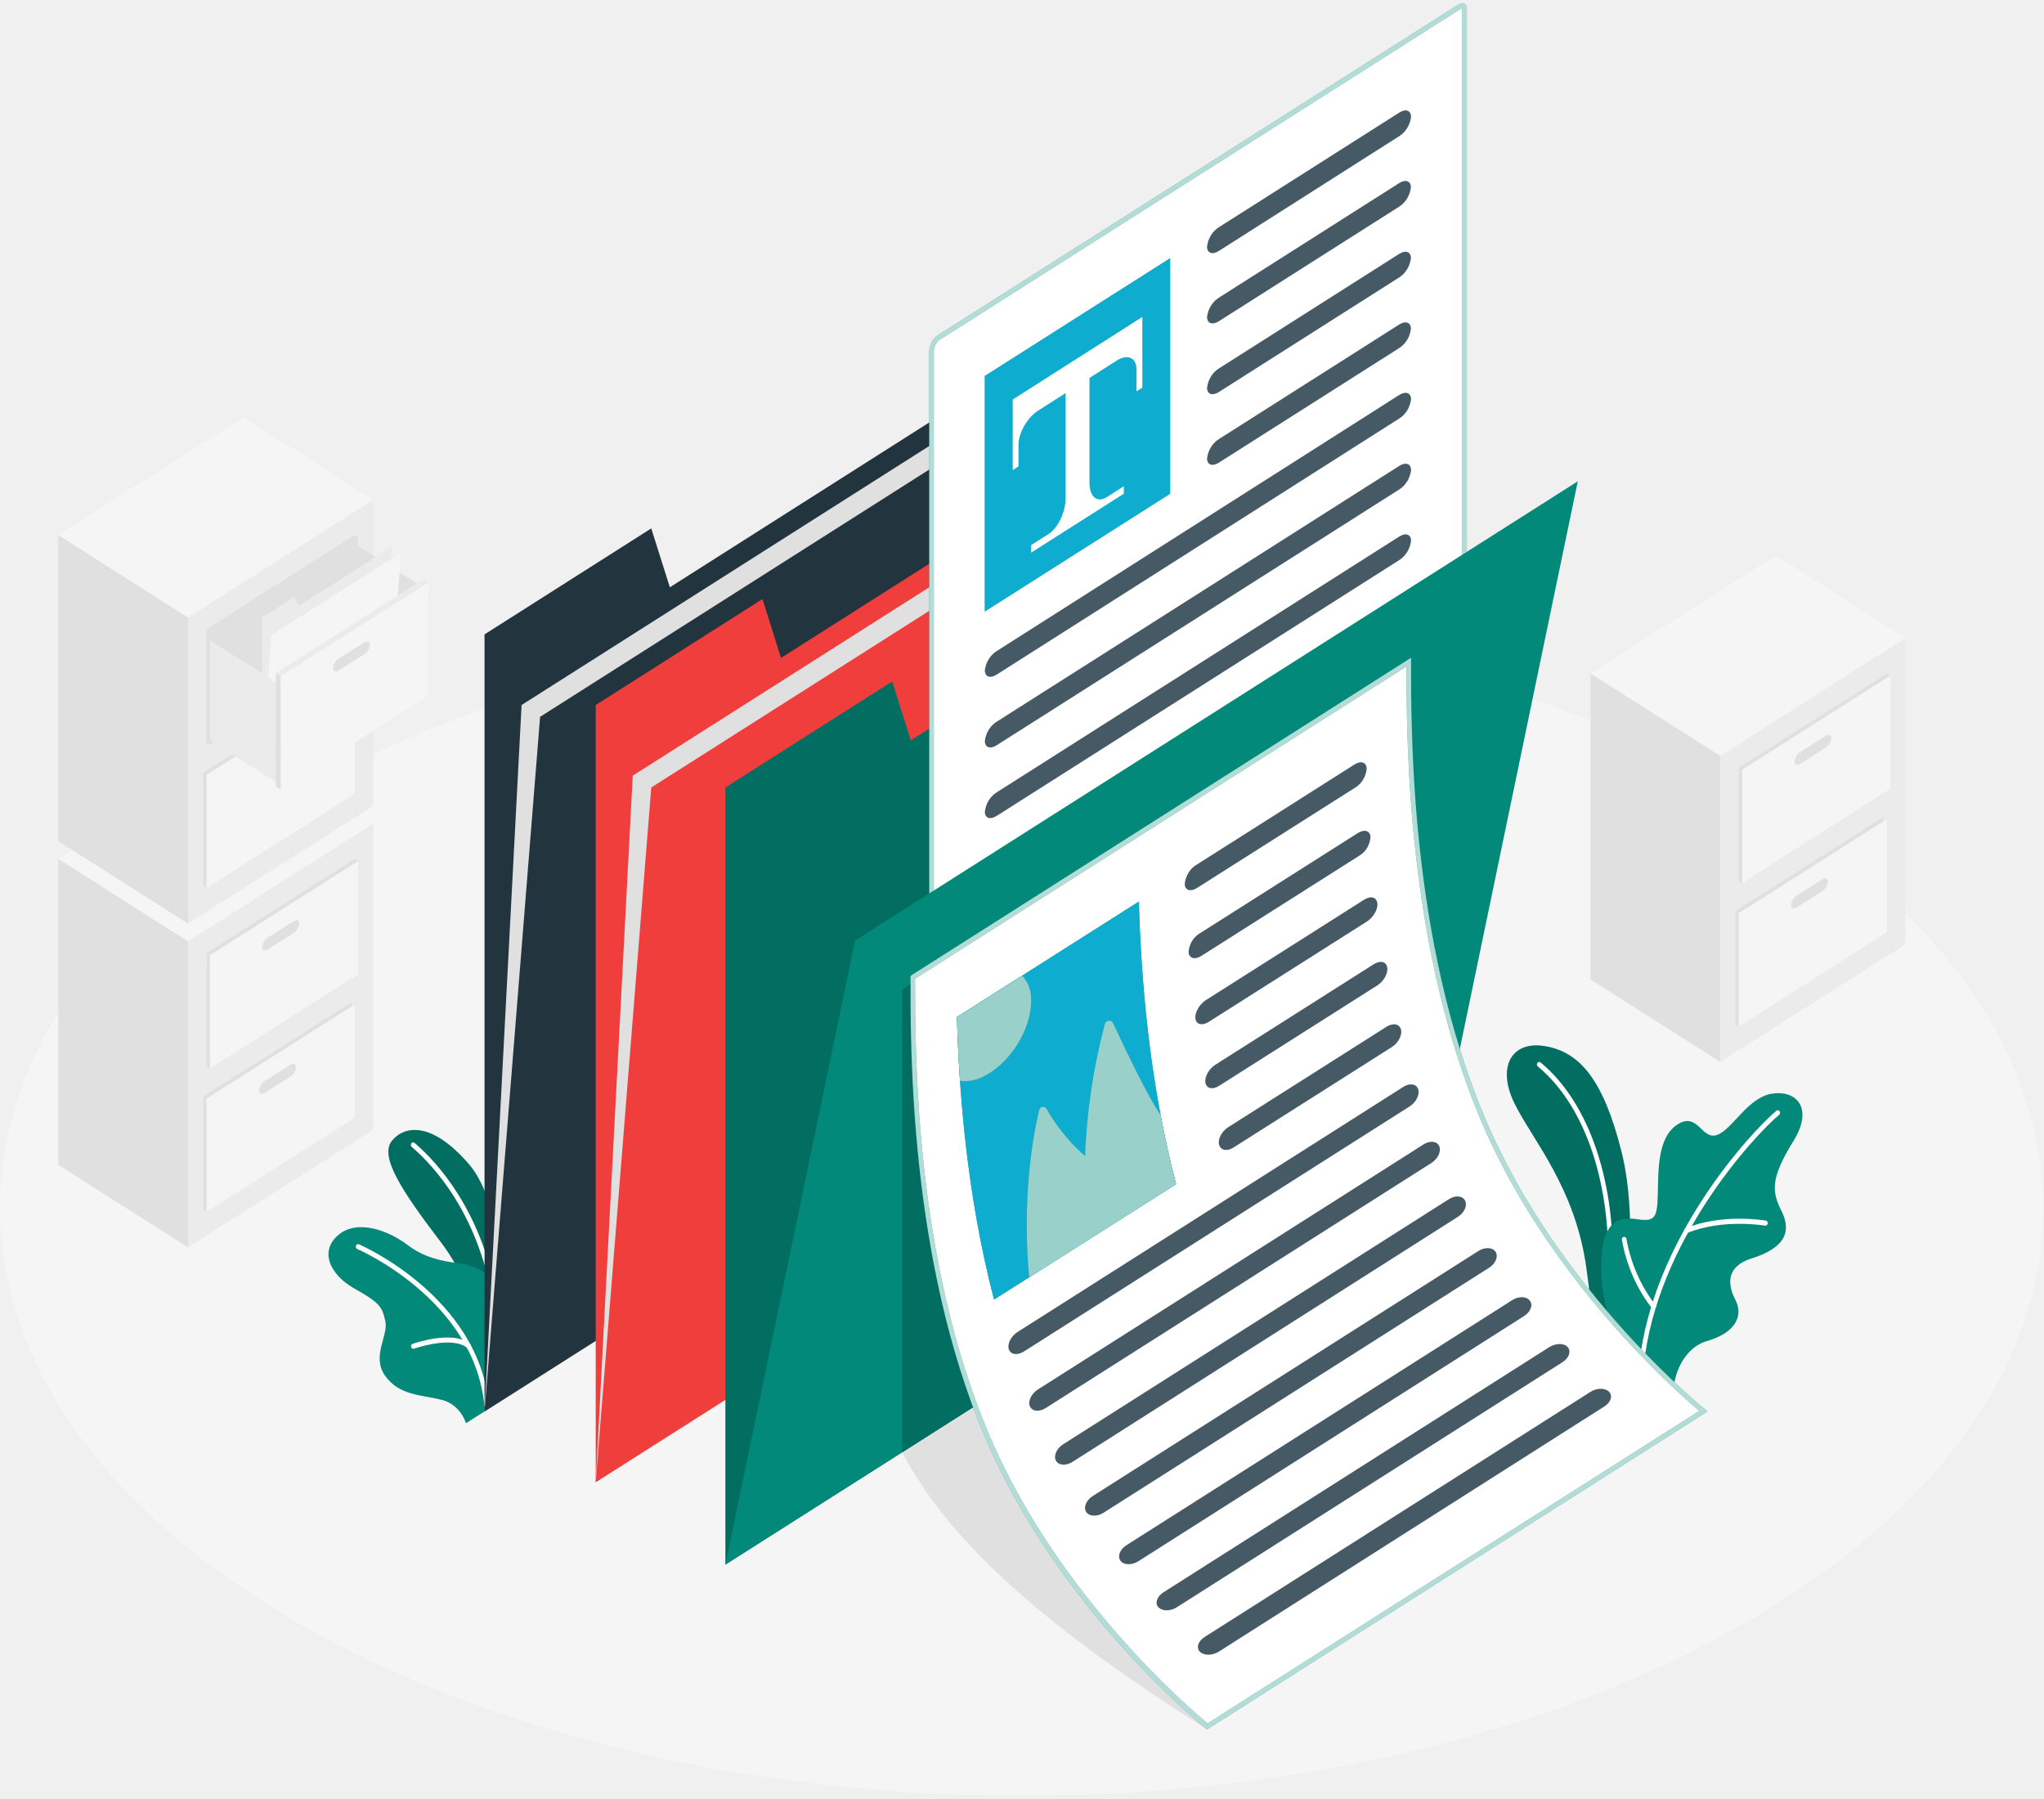
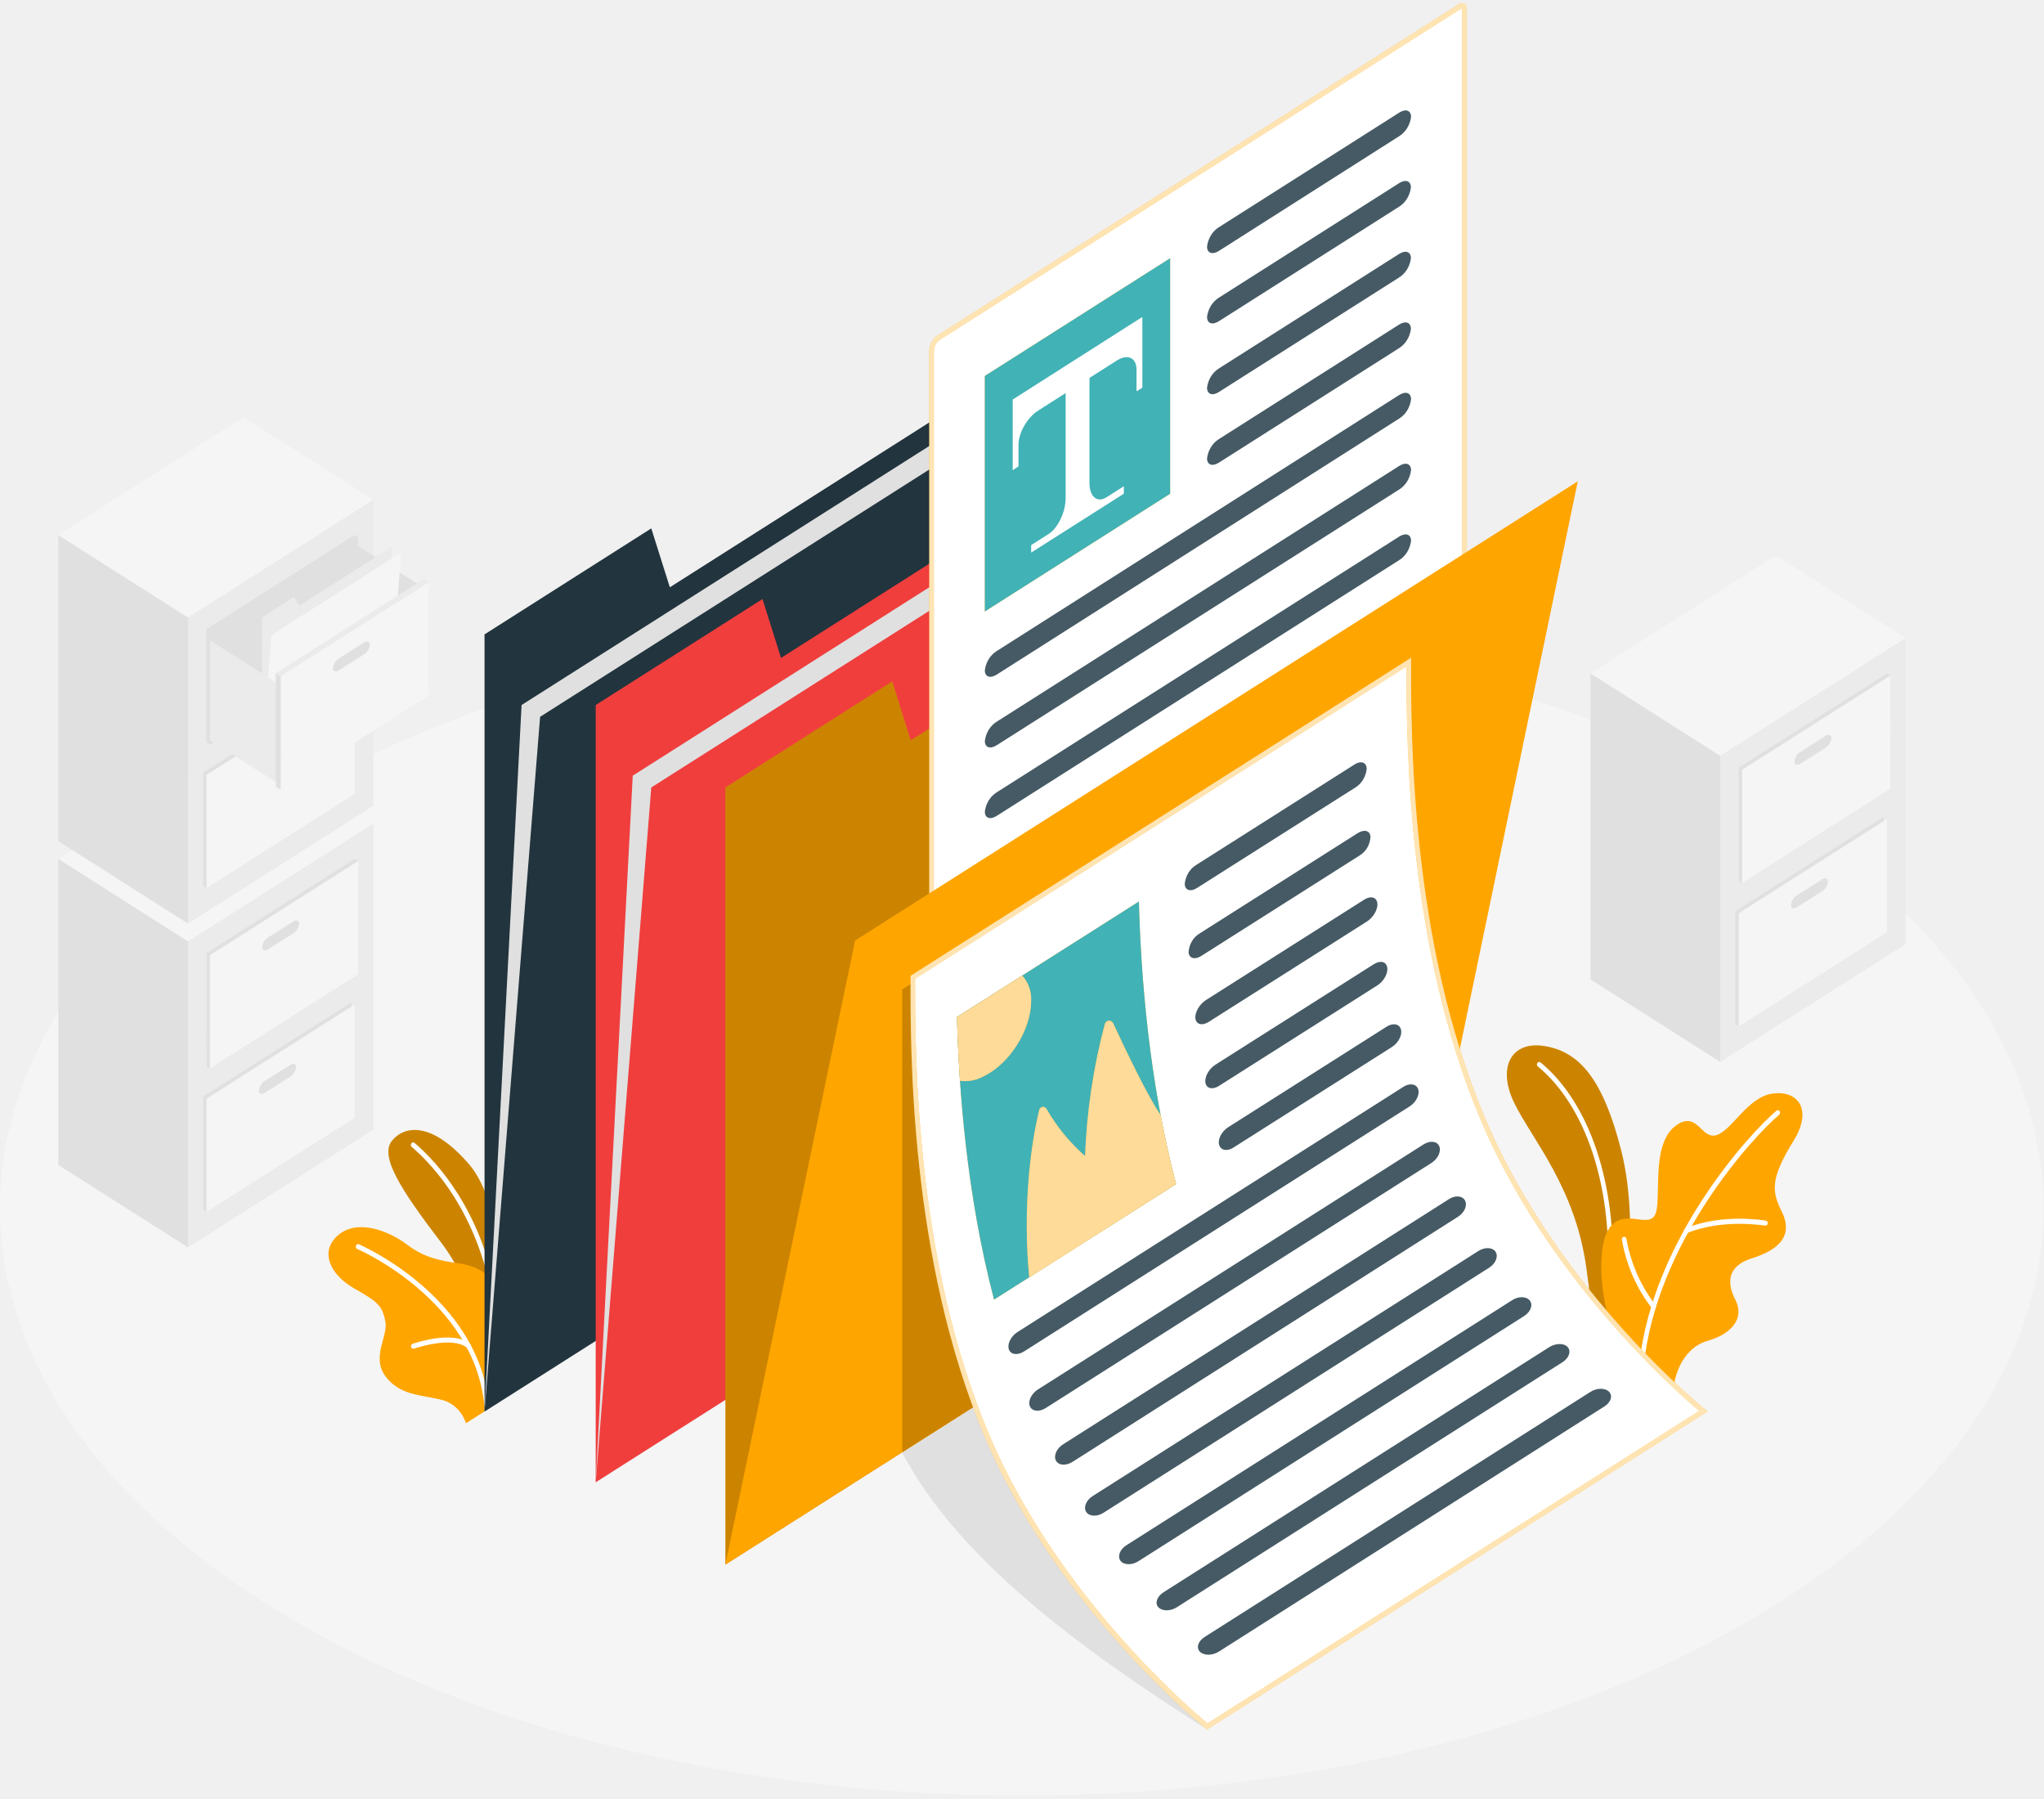
<svg xmlns="http://www.w3.org/2000/svg" width="540" height="475" viewBox="0 0 540 475" fill="none">
  <path d="M79.054 428.856C184.46 489.45 355.368 489.45 460.774 428.856C566.18 368.263 566.18 270.019 460.774 209.413C355.368 148.806 184.508 148.819 79.054 209.413C-26.4 270.006 -26.303 368.263 79.054 428.856Z" fill="#F5F5F5" />
  <path d="M49.672 329.485L15.408 307.723V226.852L49.672 248.628V329.485Z" fill="#E0E0E0" />
  <path d="M49.672 248.628L98.627 217.529V298.386L49.672 329.485V248.628Z" fill="#EBEBEB" />
  <path d="M98.627 217.529L49.672 248.628L15.408 226.852L64.363 195.753L98.627 217.529Z" fill="#F5F5F5" />
  <path d="M54.577 251.732L93.734 226.852L94.638 227.423V257.381L55.469 282.26L54.565 281.69L54.577 251.732Z" fill="#E0E0E0" />
  <path d="M55.469 252.315L94.637 227.422V257.381L55.469 282.26V252.315Z" fill="#F5F5F5" />
  <path d="M70.823 247.633L77.487 243.403C78.343 242.846 79.042 243.098 79.042 243.96C78.98 244.488 78.807 244.993 78.538 245.434C78.268 245.876 77.908 246.243 77.487 246.506L70.823 250.737C69.955 251.294 69.256 251.042 69.256 250.18C69.319 249.65 69.493 249.144 69.765 248.702C70.037 248.26 70.399 247.894 70.823 247.633V247.633Z" fill="#E0E0E0" />
  <path d="M53.673 289.633L92.83 264.754V294.713L93.734 295.283L54.565 320.162L53.673 319.592V289.633Z" fill="#E0E0E0" />
  <path d="M54.565 290.204L93.734 265.325V295.283L54.565 320.163V290.204Z" fill="#F5F5F5" />
  <path d="M69.919 285.536L76.644 281.319C77.512 280.762 78.211 281.014 78.211 281.876C78.148 282.405 77.974 282.911 77.702 283.353C77.43 283.796 77.068 284.162 76.644 284.422L69.979 288.653C69.112 289.21 68.413 288.958 68.413 288.096C68.467 287.57 68.631 287.065 68.892 286.621C69.154 286.177 69.505 285.805 69.919 285.536Z" fill="#E0E0E0" />
  <path d="M49.672 243.96L15.408 222.184V141.326L49.672 163.089V243.96Z" fill="#E0E0E0" />
  <path d="M49.672 163.089L98.627 131.99V212.861L49.672 243.96V163.089Z" fill="#EBEBEB" />
  <path d="M98.627 131.99L49.672 163.089L15.408 141.326L64.363 110.227L98.627 131.99Z" fill="#F5F5F5" />
  <path d="M54.565 166.205L93.734 141.326L94.638 141.896V171.855L55.469 196.734L54.565 196.151V166.205Z" fill="#E0E0E0" />
  <path d="M70.823 162.094L77.475 157.864C78.343 157.32 79.042 157.572 79.042 158.434C78.978 158.963 78.803 159.468 78.531 159.91C78.259 160.352 77.898 160.718 77.475 160.98L70.823 165.211C69.955 165.754 69.256 165.516 69.256 164.654C69.32 164.123 69.494 163.615 69.766 163.171C70.038 162.727 70.4 162.358 70.823 162.094V162.094Z" fill="#E0E0E0" />
  <path d="M53.673 204.108L92.83 179.229V209.174L93.734 209.744L54.565 234.623L53.673 234.053V204.108Z" fill="#E0E0E0" />
  <path d="M54.565 204.678L93.734 179.799V209.744L54.565 234.623V204.678Z" fill="#F5F5F5" />
  <path d="M69.919 199.997L76.644 195.766C77.5 195.223 78.211 195.475 78.211 196.337C78.143 196.864 77.966 197.368 77.695 197.809C77.424 198.25 77.064 198.618 76.644 198.883L69.919 203.074C69.051 203.617 68.352 203.365 68.352 202.517C68.421 201.993 68.598 201.493 68.87 201.056C69.141 200.62 69.5 200.257 69.919 199.997V199.997Z" fill="#E0E0E0" />
  <path d="M54.565 166.205L93.734 141.326V171.271L54.565 196.151V166.205Z" fill="#E0E0E0" />
  <path d="M113.318 156.127L91.878 142.507V168.898L113.318 182.504V156.127Z" fill="#E0E0E0" />
  <path d="M69.256 200.421V163.089L77.656 157.731L79.042 159.986L103.52 144.43V178.645L69.256 200.421Z" fill="#EBEBEB" />
  <path d="M69.256 200.421L71.703 167.757L105.966 145.994L103.52 178.645L69.256 200.421Z" fill="#F5F5F5" />
  <path d="M74.149 181.006L55.469 169.136V195.527L74.149 207.383V181.006Z" fill="#EBEBEB" />
  <path d="M74.149 178.645L113.318 153.766V183.711L74.149 208.59V178.645Z" fill="#F5F5F5" />
  <path d="M89.503 173.964L96.156 169.733C97.024 169.189 97.723 169.441 97.723 170.303C97.658 170.832 97.482 171.337 97.21 171.779C96.939 172.22 96.578 172.587 96.156 172.85L89.503 177.08C88.636 177.624 87.937 177.372 87.937 176.523C88 175.992 88.175 175.485 88.446 175.041C88.718 174.597 89.08 174.228 89.503 173.964Z" fill="#E0E0E0" />
  <path d="M74.149 178.645L72.848 177.822V207.768L74.149 208.59V178.645Z" fill="#E0E0E0" />
  <path d="M72.848 177.823L112.004 152.93L113.318 153.766L74.149 178.645L72.848 177.823Z" fill="#EBEBEB" />
  <path d="M454.471 280.496L420.195 258.72V177.862L454.471 199.625V280.496Z" fill="#E0E0E0" />
  <path d="M454.471 199.626L503.425 168.526V249.397L454.471 280.496V199.626Z" fill="#EBEBEB" />
  <path d="M503.426 168.526L454.471 199.625L420.195 177.863L469.162 146.75L503.426 168.526Z" fill="#F5F5F5" />
  <path d="M459.364 202.742L498.532 177.862L499.436 178.433L499.424 208.378L460.268 233.257L459.364 232.687V202.742Z" fill="#E0E0E0" />
  <path d="M460.268 203.312L499.436 178.433L499.424 208.378L460.268 233.258V203.312Z" fill="#F5F5F5" />
  <path d="M475.622 198.631L482.275 194.4C483.142 193.857 483.841 194.109 483.841 194.957C483.778 195.488 483.603 195.996 483.332 196.44C483.06 196.884 482.698 197.253 482.275 197.517L475.622 201.747C474.754 202.291 474.055 202.039 474.055 201.19C474.119 200.66 474.293 200.152 474.565 199.708C474.837 199.264 475.199 198.895 475.622 198.631V198.631Z" fill="#E0E0E0" />
  <path d="M458.46 240.644L497.629 215.752V245.71L498.533 246.28L459.364 271.16L458.46 270.589V240.644Z" fill="#E0E0E0" />
  <path d="M459.364 241.214L498.532 216.335V246.28L459.364 271.159V241.214Z" fill="#F5F5F5" />
  <path d="M474.718 236.533L481.383 232.302C482.238 231.758 482.937 232.01 482.937 232.859C482.874 233.388 482.7 233.894 482.431 234.338C482.161 234.782 481.803 235.151 481.383 235.419L474.718 239.649C473.85 240.193 473.151 239.941 473.151 239.079C473.217 238.55 473.392 238.046 473.664 237.604C473.935 237.162 474.296 236.796 474.718 236.533Z" fill="#E0E0E0" />
-   <path d="M128.467 365.014C128.467 365.014 128.6 343.981 116.548 328.213C105.882 314.248 100.206 305.389 103.568 301.304C106.93 297.22 114.162 296.238 123.912 307.537C133.662 318.837 134.421 350.135 133.071 357.216L128.467 365.014Z" fill="#02897A" />
+   <path d="M128.467 365.014C128.467 365.014 128.6 343.981 116.548 328.213C105.882 314.248 100.206 305.389 103.568 301.304C106.93 297.22 114.162 296.238 123.912 307.537C133.662 318.837 134.421 350.135 133.071 357.216L128.467 365.014Z" fill="#FFA500" />
  <path opacity="0.2" d="M128.467 365.014C128.467 365.014 128.6 343.981 116.548 328.213C105.882 314.248 100.206 305.389 103.568 301.304C106.93 297.22 114.162 296.238 123.912 307.537C133.662 318.837 134.421 350.135 133.071 357.216L128.467 365.014Z" fill="black" />
  <path d="M130.492 342.402C130.355 342.403 130.221 342.352 130.114 342.258C130.007 342.164 129.932 342.033 129.901 341.885C125.683 320.176 114.861 308.174 108.774 302.948C108.648 302.841 108.566 302.683 108.546 302.509C108.526 302.335 108.569 302.159 108.666 302.02C108.766 301.881 108.911 301.79 109.072 301.768C109.232 301.745 109.393 301.793 109.522 301.901C115.728 307.206 126.78 319.486 131.082 341.607C131.1 341.691 131.102 341.779 131.089 341.864C131.075 341.95 131.046 342.031 131.003 342.104C130.961 342.177 130.905 342.24 130.84 342.289C130.775 342.338 130.702 342.372 130.624 342.389L130.492 342.402Z" fill="white" />
-   <path d="M128.009 372.826L123.104 375.942C122.581 374.369 121.698 372.97 120.542 371.881C119.385 370.792 117.993 370.048 116.5 369.722C111.137 368.396 105.569 368.622 101.808 363.503C98.048 358.384 102.628 352.814 101.808 349.047C100.989 345.281 100.459 344.193 93.734 340.427C87.009 336.661 84.357 330.414 89.419 326.184C94.481 321.953 102.676 325.056 107.642 328.836C112.053 332.152 116.247 333.027 121.176 333.703C126.105 334.38 134.132 337.39 132.902 349.989C132.097 357.787 130.455 365.453 128.009 372.826V372.826Z" fill="#02897A" />
+   <path d="M128.009 372.826L123.104 375.942C122.581 374.369 121.698 372.97 120.542 371.881C119.385 370.792 117.993 370.048 116.5 369.722C111.137 368.396 105.569 368.622 101.808 363.503C98.048 358.384 102.628 352.814 101.808 349.047C100.989 345.281 100.459 344.193 93.734 340.427C87.009 336.661 84.357 330.414 89.419 326.184C94.481 321.953 102.676 325.056 107.642 328.836C112.053 332.152 116.247 333.027 121.176 333.703C126.105 334.38 134.132 337.39 132.902 349.989C132.097 357.787 130.455 365.453 128.009 372.826V372.826Z" fill="#FFA500" />
  <path d="M109.184 356.275C109.056 356.274 108.931 356.228 108.827 356.145C108.723 356.062 108.646 355.945 108.606 355.811C108.56 355.642 108.576 355.46 108.65 355.304C108.725 355.148 108.851 355.03 109.003 354.975C109.437 354.829 119.85 351.196 124.273 355.095C124.383 355.209 124.45 355.364 124.461 355.53C124.471 355.695 124.425 355.859 124.331 355.989C124.237 356.12 124.102 356.206 123.953 356.232C123.804 356.258 123.652 356.221 123.526 356.129C119.621 352.681 109.473 356.209 109.365 356.248L109.184 356.275Z" fill="white" />
  <path d="M128.551 371.817C128.405 371.818 128.263 371.759 128.154 371.651C128.045 371.543 127.976 371.394 127.961 371.234C125.273 343.304 94.698 330.056 94.396 329.923C94.322 329.892 94.253 329.845 94.195 329.785C94.137 329.725 94.09 329.653 94.058 329.572C94.025 329.492 94.008 329.406 94.006 329.318C94.004 329.23 94.018 329.143 94.047 329.061C94.106 328.9 94.219 328.771 94.363 328.699C94.506 328.628 94.669 328.619 94.818 328.676C95.144 328.822 126.394 342.349 129.154 371.114C129.171 371.288 129.125 371.463 129.025 371.599C128.926 371.736 128.782 371.824 128.624 371.844L128.551 371.817Z" fill="white" />
-   <path d="M428.318 354.485C428.451 354.02 433.621 324.738 428.318 303.97C423.498 284.926 417.207 277.897 408.24 276.346C399.273 274.794 395.381 281.902 400.141 291.531C404.902 301.159 416.363 313.93 419.171 335.441C420.376 344.299 421.292 351.991 421.292 351.991L428.318 354.485Z" fill="#02897A" />
+   <path d="M428.318 354.485C428.451 354.02 433.621 324.738 428.318 303.97C423.498 284.926 417.207 277.897 408.24 276.346C399.273 274.794 395.381 281.902 400.141 291.531C404.902 301.159 416.363 313.93 419.171 335.441C420.376 344.299 421.292 351.991 421.292 351.991L428.318 354.485Z" fill="#FFA500" />
  <path opacity="0.2" d="M428.318 354.485C428.451 354.02 433.621 324.738 428.318 303.97C423.498 284.926 417.207 277.897 408.24 276.346C399.273 274.794 395.381 281.902 400.141 291.531C404.902 301.159 416.363 313.93 419.171 335.441C420.376 344.299 421.292 351.991 421.292 351.991L428.318 354.485Z" fill="black" />
  <path d="M425.293 337.668C425.214 337.663 425.137 337.641 425.065 337.603C424.994 337.565 424.93 337.512 424.877 337.446C424.825 337.381 424.784 337.305 424.759 337.223C424.733 337.14 424.722 337.053 424.727 336.966C425.932 313.253 418.894 292.088 406.275 281.703C406.148 281.598 406.063 281.441 406.04 281.267C406.018 281.093 406.059 280.916 406.155 280.775C406.253 280.637 406.395 280.547 406.552 280.522C406.71 280.497 406.87 280.54 406.999 280.643C419.93 291.252 427.185 312.895 425.92 337.045C425.911 337.219 425.84 337.381 425.723 337.498C425.605 337.614 425.451 337.676 425.293 337.668Z" fill="white" />
-   <path d="M442.19 369.736C441.503 364.285 444.347 356.116 451.108 354.18C457.869 352.243 460.882 347.973 458.448 343.305C456.013 338.637 456.58 334.353 462.714 332.417C468.849 330.481 474.224 327.112 470.693 319.977C468.126 314.818 467.559 311.476 473.85 301.318C479.069 292.883 474.802 287.937 468.27 288.865C461.738 289.793 457.701 298.36 453.615 299.793C449.529 301.225 448.589 293.586 443.202 297.008C437.815 300.429 438.14 309.195 437.972 315.309C437.803 321.423 437.441 322.802 432.572 322.059C427.703 321.317 422.931 322.192 423.039 335.149C423.124 346.262 428.511 360.028 428.511 360.028L442.19 369.736Z" fill="#02897A" />
+   <path d="M442.19 369.736C441.503 364.285 444.347 356.116 451.108 354.18C457.869 352.243 460.882 347.973 458.448 343.305C456.013 338.637 456.58 334.353 462.714 332.417C468.849 330.481 474.224 327.112 470.693 319.977C468.126 314.818 467.559 311.476 473.85 301.318C479.069 292.883 474.802 287.937 468.27 288.865C461.738 289.793 457.701 298.36 453.615 299.793C449.529 301.225 448.589 293.586 443.202 297.008C437.815 300.429 438.14 309.195 437.972 315.309C437.803 321.423 437.441 322.802 432.572 322.059C427.703 321.317 422.931 322.192 423.039 335.149C423.124 346.262 428.511 360.028 428.511 360.028L442.19 369.736Z" fill="#FFA500" />
  <path d="M433.646 361.447H433.585C433.424 361.427 433.277 361.338 433.175 361.199C433.073 361.06 433.026 360.882 433.043 360.704C436.442 327.298 462.498 299.116 469.295 293.401C469.423 293.293 469.584 293.246 469.744 293.27C469.903 293.294 470.047 293.386 470.145 293.527C470.242 293.667 470.285 293.845 470.263 294.02C470.242 294.195 470.158 294.354 470.03 294.462C463.317 300.098 437.599 327.908 434.248 360.85C434.231 361.013 434.16 361.164 434.049 361.274C433.938 361.383 433.795 361.445 433.646 361.447V361.447Z" fill="white" />
  <path d="M445.528 325.733C445.406 325.732 445.287 325.692 445.186 325.616C445.085 325.54 445.007 325.434 444.962 325.309C444.91 325.142 444.919 324.959 444.986 324.799C445.054 324.638 445.174 324.512 445.323 324.447C455.037 320.468 466.053 322.351 466.523 322.431C466.679 322.46 466.818 322.556 466.911 322.698C467.003 322.839 467.041 323.015 467.017 323.187C466.987 323.358 466.9 323.511 466.773 323.614C466.645 323.717 466.487 323.764 466.33 323.744C466.221 323.744 455.158 321.834 445.745 325.693C445.675 325.719 445.602 325.733 445.528 325.733V325.733Z" fill="white" />
  <path d="M436.875 345.811C436.79 345.81 436.707 345.79 436.63 345.751C436.553 345.712 436.485 345.656 436.429 345.586C432.389 340.409 429.651 334.159 428.487 327.457C428.475 327.371 428.479 327.283 428.497 327.198C428.516 327.113 428.55 327.034 428.597 326.963C428.644 326.893 428.704 326.834 428.771 326.789C428.839 326.744 428.915 326.714 428.993 326.701C429.071 326.688 429.151 326.692 429.228 326.713C429.305 326.734 429.378 326.771 429.442 326.823C429.505 326.874 429.559 326.939 429.6 327.014C429.641 327.089 429.668 327.172 429.68 327.258C430.832 333.696 433.467 339.701 437.333 344.697C437.408 344.795 437.457 344.914 437.473 345.041C437.489 345.168 437.472 345.297 437.424 345.414C437.376 345.531 437.299 345.63 437.202 345.7C437.105 345.771 436.991 345.809 436.875 345.811V345.811Z" fill="white" />
  <path d="M128.009 167.571V372.838L318.935 251.545L318.923 64.938L176.964 155.131L172.059 139.575L128.009 167.571Z" fill="#22343D" />
  <path d="M128.009 372.838L137.795 186.23L328.721 64.938L318.935 251.545L128.009 372.838Z" fill="#E0E0E0" />
  <path d="M128.009 372.838L142.688 189.347L333.614 68.041L318.935 251.545L128.009 372.838Z" fill="#22343D" />
  <path d="M157.38 186.231V391.511L348.306 270.205V83.598L206.334 173.792L201.441 158.235L157.38 186.231Z" fill="#F03E3D" />
  <path d="M157.38 391.511L167.166 204.891L358.092 83.598L348.306 270.205L157.38 391.511Z" fill="#E0E0E0" />
  <path d="M157.38 391.511L172.059 208.007L362.985 86.701L348.306 270.205L157.38 391.511Z" fill="#F03E3D" />
  <path d="M318.887 456.826C284.611 435.05 252.819 411.378 238.308 383.607L282.418 355.585L318.887 456.826Z" fill="#E0E0E0" />
-   <path d="M191.643 208.007V413.274L382.569 291.981V105.373L240.598 195.567L235.705 180.011L191.643 208.007Z" fill="#02897A" />
+   <path d="M191.643 208.007V413.274L382.569 291.981V105.373L240.598 195.567L235.705 180.011L191.643 208.007Z" fill="#FFA500" />
  <path opacity="0.2" d="M191.643 208.007V413.274L382.569 291.981V105.373L240.598 195.567L235.705 180.011L191.643 208.007Z" fill="black" />
  <path d="M246.648 268.693C246.166 268.693 246.094 268.083 246.094 267.725V92.668C246.132 91.989 246.313 91.329 246.623 90.74C246.932 90.151 247.362 89.649 247.877 89.273L385.679 1.745C385.867 1.615 386.083 1.542 386.305 1.533C386.787 1.533 386.86 2.143 386.86 2.501V177.557C386.822 178.238 386.641 178.901 386.332 179.492C386.022 180.083 385.592 180.588 385.076 180.966L247.275 268.494C247.084 268.617 246.869 268.685 246.648 268.693Z" fill="white" />
-   <path d="M386.233 2.143C386.243 2.24 386.243 2.338 386.233 2.435V177.491C386.193 178.056 386.04 178.604 385.783 179.095C385.527 179.586 385.174 180.007 384.75 180.329L246.949 267.858L246.708 267.977C246.692 267.881 246.692 267.782 246.708 267.685V92.629C246.75 92.067 246.904 91.521 247.16 91.033C247.417 90.544 247.769 90.125 248.19 89.804L385.992 2.276C386.068 2.217 386.154 2.177 386.245 2.156L386.233 2.143ZM386.317 0.83C385.989 0.841 385.669 0.946 385.389 1.135L247.588 88.663C246.982 89.101 246.478 89.689 246.116 90.38C245.754 91.071 245.544 91.846 245.503 92.642V267.698C245.503 268.733 245.973 269.33 246.708 269.33C247.037 269.32 247.357 269.215 247.636 269.025L385.437 181.496C386.046 181.062 386.552 180.474 386.914 179.783C387.277 179.091 387.485 178.315 387.522 177.518V2.462C387.522 1.427 387.052 0.817 386.317 0.83V0.83Z" fill="#02897A" />
+   <path d="M386.233 2.143C386.243 2.24 386.243 2.338 386.233 2.435V177.491C386.193 178.056 386.04 178.604 385.783 179.095C385.527 179.586 385.174 180.007 384.75 180.329L246.949 267.858L246.708 267.977C246.692 267.881 246.692 267.782 246.708 267.685V92.629C246.75 92.067 246.904 91.521 247.16 91.033C247.417 90.544 247.769 90.125 248.19 89.804L385.992 2.276C386.068 2.217 386.154 2.177 386.245 2.156L386.233 2.143ZM386.317 0.83C385.989 0.841 385.669 0.946 385.389 1.135L247.588 88.663C246.982 89.101 246.478 89.689 246.116 90.38C245.754 91.071 245.544 91.846 245.503 92.642V267.698C245.503 268.733 245.973 269.33 246.708 269.33C247.037 269.32 247.357 269.215 247.636 269.025L385.437 181.496C386.046 181.062 386.552 180.474 386.914 179.783C387.277 179.091 387.485 178.315 387.522 177.518V2.462C387.522 1.427 387.052 0.817 386.317 0.83V0.83Z" fill="#FFA500" />
  <path opacity="0.7" d="M386.233 2.143C386.243 2.24 386.243 2.338 386.233 2.435V177.491C386.193 178.056 386.04 178.604 385.783 179.095C385.527 179.586 385.174 180.007 384.75 180.329L246.949 267.858L246.708 267.977C246.692 267.881 246.692 267.782 246.708 267.685V92.629C246.75 92.067 246.904 91.521 247.16 91.033C247.417 90.544 247.769 90.125 248.19 89.804L385.992 2.276C386.068 2.217 386.154 2.177 386.245 2.156L386.233 2.143ZM386.317 0.83C385.989 0.841 385.669 0.946 385.389 1.135L247.588 88.663C246.982 89.101 246.478 89.689 246.116 90.38C245.754 91.071 245.544 91.846 245.503 92.642V267.698C245.503 268.733 245.973 269.33 246.708 269.33C247.037 269.32 247.357 269.215 247.636 269.025L385.437 181.496C386.046 181.062 386.552 180.474 386.914 179.783C387.277 179.091 387.485 178.315 387.522 177.518V2.462C387.522 1.427 387.052 0.817 386.317 0.83V0.83Z" fill="white" />
-   <path d="M260.182 99.313L309.137 68.214V130.412L260.182 161.511V99.313Z" fill="#02897A" />
+   <path d="M260.182 99.313L309.137 68.214V130.412L260.182 161.511V99.313Z" fill="#FFA500" />
  <path opacity="0.8" d="M260.182 99.313L309.137 68.214V130.412L260.182 161.511V99.313Z" fill="#11B5E4" />
  <path d="M301.797 83.717V102.416L300.255 103.358V97.642C300.255 94.486 297.929 93.412 295.036 95.242L274.295 108.437C271.415 110.268 269.076 114.312 269.076 117.469V123.185L267.546 124.192V105.533L301.797 83.717Z" fill="white" />
  <path d="M292.373 131.327C289.866 132.918 287.829 131.247 287.829 127.574V97.642L281.526 101.408V131.579C281.526 135.239 279.489 139.536 276.982 141.088L272.427 143.979V145.968L296.904 130.412V128.436L292.373 131.327Z" fill="white" />
  <path d="M318.887 65.151C318.887 66.875 320.297 67.365 322.02 66.278L369.65 35.974C370.495 35.447 371.217 34.712 371.761 33.826C372.305 32.941 372.654 31.928 372.783 30.869C372.783 29.158 371.373 28.654 369.65 29.755L322.057 59.992C321.198 60.518 320.463 61.259 319.912 62.155C319.362 63.051 319.011 64.077 318.887 65.151V65.151Z" fill="#455A64" />
  <path d="M318.887 83.717C318.887 85.441 320.297 85.945 322.02 84.844L369.613 54.607C370.458 54.08 371.181 53.345 371.725 52.459C372.268 51.573 372.618 50.561 372.747 49.502C372.747 47.791 371.337 47.287 369.613 48.388L322.02 78.624C321.177 79.15 320.455 79.883 319.912 80.767C319.368 81.65 319.017 82.66 318.887 83.717Z" fill="#455A64" />
  <path d="M318.887 102.416C318.887 104.14 320.297 104.644 322.02 103.543L369.613 73.306C370.457 72.78 371.179 72.047 371.722 71.163C372.266 70.28 372.616 69.27 372.747 68.213C372.747 66.489 371.337 65.985 369.613 67.086L322.02 97.323C321.177 97.849 320.455 98.582 319.912 99.465C319.368 100.349 319.017 101.358 318.887 102.416V102.416Z" fill="#455A64" />
  <path d="M318.887 121.076C318.887 122.8 320.297 123.304 322.02 122.203L369.613 91.966C370.457 91.44 371.179 90.707 371.722 89.824C372.266 88.94 372.616 87.931 372.747 86.874C372.747 85.15 371.337 84.646 369.613 85.746L322.02 115.983C321.177 116.509 320.455 117.242 319.912 118.126C319.368 119.009 319.017 120.019 318.887 121.076V121.076Z" fill="#455A64" />
  <path d="M260.182 177.067C260.182 178.791 261.58 179.295 263.316 178.195L369.649 110.559C370.494 110.035 371.217 109.302 371.761 108.419C372.304 107.535 372.654 106.524 372.783 105.467C372.783 103.743 371.373 103.252 369.649 104.339L263.316 171.975C262.47 172.498 261.747 173.231 261.203 174.115C260.659 174.998 260.31 176.009 260.182 177.067V177.067Z" fill="#455A64" />
  <path d="M260.182 195.726C260.182 197.45 261.58 197.954 263.316 196.853L369.649 129.298C370.495 128.77 371.217 128.035 371.761 127.149C372.305 126.264 372.654 125.251 372.783 124.192C372.783 122.481 371.373 121.977 369.649 123.078L263.316 190.634C262.47 191.157 261.747 191.889 261.203 192.773C260.659 193.657 260.31 194.668 260.182 195.726V195.726Z" fill="#455A64" />
  <path d="M260.182 214.399C260.182 216.109 261.58 216.613 263.316 215.513L369.649 147.957C370.495 147.43 371.217 146.694 371.761 145.809C372.305 144.923 372.654 143.911 372.783 142.851C372.783 141.14 371.373 140.636 369.649 141.737L263.316 209.293C262.469 209.818 261.745 210.552 261.201 211.438C260.657 212.325 260.308 213.338 260.182 214.399V214.399Z" fill="#455A64" />
-   <path d="M191.643 413.274L225.907 248.442L416.833 127.136L382.569 291.981L191.643 413.274Z" fill="#02897A" />
-   <path d="M238.356 261.346V383.607L282.418 355.611V233.363L238.356 261.346Z" fill="#02897A" />
+   <path d="M191.643 413.274L225.907 248.442L416.833 127.136L382.569 291.981L191.643 413.274Z" fill="#FFA500" />
+   <path d="M238.356 261.346V383.607L282.418 355.611V233.363L238.356 261.346Z" fill="#FFA500" />
  <path opacity="0.2" d="M238.356 261.346V383.607L282.418 355.611V233.363L238.356 261.346Z" fill="black" />
  <path d="M318.971 456.03C315.223 452.954 279.092 422.571 260.725 379.112C241.176 332.907 241.2 279.011 241.2 258.734V258.097L372.18 174.892C372.18 195.355 372.18 249.331 391.813 295.695C409.758 338.133 444.504 368.131 450.012 372.719L318.971 456.03Z" fill="white" />
-   <path d="M371.578 176.086C371.578 197.411 371.952 250.352 391.271 296.026C408.613 337.005 441.587 366.473 448.927 372.693L319.008 455.234C313.934 451.03 279.164 421.151 261.279 378.886C241.755 332.814 241.755 279.024 241.755 258.773V258.521L371.53 176.072L371.578 176.086ZM372.735 173.778L240.55 257.765C240.55 276.849 240.188 332.297 260.134 379.443C279.767 425.713 318.887 456.826 318.887 456.826L451.108 372.825C451.108 372.825 411.94 341.713 392.367 295.442C372.41 248.296 372.783 192.849 372.783 173.765L372.735 173.778Z" fill="#02897A" />
+   <path d="M371.578 176.086C371.578 197.411 371.952 250.352 391.271 296.026C408.613 337.005 441.587 366.473 448.927 372.693L319.008 455.234C313.934 451.03 279.164 421.151 261.279 378.886C241.755 332.814 241.755 279.024 241.755 258.773V258.521L371.53 176.072L371.578 176.086ZM372.735 173.778L240.55 257.765C240.55 276.849 240.188 332.297 260.134 379.443C279.767 425.713 318.887 456.826 318.887 456.826L451.108 372.825C451.108 372.825 411.94 341.713 392.367 295.442C372.41 248.296 372.783 192.849 372.783 173.765L372.735 173.778Z" fill="#FFA500" />
  <path opacity="0.7" d="M371.578 176.086C371.578 197.411 371.952 250.352 391.271 296.026C408.613 337.005 441.587 366.473 448.927 372.693L319.008 455.234C313.934 451.03 279.164 421.151 261.279 378.886C241.755 332.814 241.755 279.024 241.755 258.773V258.521L371.53 176.072L371.578 176.086ZM372.735 173.778L240.55 257.765C240.55 276.849 240.188 332.297 260.134 379.443C279.767 425.713 318.887 456.826 318.887 456.826L451.108 372.825C451.108 372.825 411.94 341.713 392.367 295.442C372.41 248.296 372.783 192.849 372.783 173.765L372.735 173.778Z" fill="white" />
  <path d="M357.827 201.946L316.031 228.47C315.194 228.976 314.481 229.698 313.952 230.573C313.423 231.448 313.095 232.451 312.994 233.496C313.054 235.18 314.512 235.658 316.236 234.557L358.044 208.033C358.87 207.531 359.576 206.819 360.102 205.957C360.628 205.094 360.96 204.105 361.069 203.073C360.996 201.323 359.562 200.845 357.827 201.946Z" fill="#455A64" />
  <path d="M358.718 220.049L316.922 246.572C316.096 247.061 315.395 247.773 314.885 248.64C314.375 249.507 314.073 250.502 314.006 251.532C314.138 253.163 315.657 253.601 317.38 252.5L359.188 225.977C360.011 225.489 360.707 224.78 361.211 223.914C361.715 223.049 362.01 222.056 362.069 221.03C361.948 219.385 360.454 218.988 358.718 220.049Z" fill="#455A64" />
  <path d="M360.394 237.647L318.586 264.171C316.862 265.272 315.609 267.46 315.814 269.038C316.019 270.616 317.597 271.027 319.333 269.927L361.141 243.403C362.864 242.302 364.094 240.127 363.877 238.549C363.66 236.971 362.117 236.547 360.394 237.647Z" fill="#455A64" />
  <path d="M362.9 254.715L321.092 281.239C319.369 282.34 318.176 284.488 318.465 286.026C318.754 287.565 320.393 287.91 322.081 286.809L363.877 260.285C365.612 259.184 366.769 257.049 366.48 255.511C366.191 253.972 364.684 253.614 362.9 254.715Z" fill="#455A64" />
  <path d="M366.299 271.213L324.491 297.737C322.768 298.838 321.647 300.933 322.081 302.405C322.515 303.877 324.166 304.209 325.889 303.108L367.697 276.584C369.433 275.483 370.517 273.401 370.108 271.916C369.698 270.431 368.023 270.112 366.299 271.213Z" fill="#455A64" />
  <path d="M370.71 287.114L268.824 351.845C267.1 352.946 266.052 354.988 266.522 356.407C266.992 357.826 268.787 358.092 270.511 356.991L372.398 292.26C374.133 291.159 375.133 289.13 374.663 287.698C374.193 286.266 372.373 286.014 370.71 287.114Z" fill="#455A64" />
  <path d="M376.073 302.299L274.198 367.03C272.463 368.13 271.511 370.12 272.089 371.472C272.668 372.825 274.5 373.037 276.259 371.937L378.146 307.205C379.881 306.105 380.809 304.115 380.231 302.763C379.652 301.41 377.809 301.211 376.073 302.299Z" fill="#455A64" />
  <path d="M382.762 316.768L280.875 381.499C279.14 382.599 278.284 384.536 278.971 385.822C279.658 387.108 281.622 387.241 283.358 386.14L385.172 321.409C386.896 320.322 387.727 318.399 387.04 317.112C386.353 315.826 384.449 315.667 382.762 316.768Z" fill="#455A64" />
  <path d="M390.56 330.454L288.685 395.171C286.949 396.272 286.178 398.169 286.962 399.375C287.745 400.582 289.806 400.702 291.541 399.588L393.416 334.857C395.151 333.756 395.899 331.886 395.115 330.666C394.332 329.446 392.295 329.353 390.56 330.454Z" fill="#455A64" />
  <path d="M399.454 343.463L297.567 408.181C295.844 409.282 295.157 411.125 296.025 412.279C296.892 413.433 299.025 413.486 300.761 412.385L402.648 347.628C404.371 346.527 405.058 344.71 404.166 343.556C403.274 342.402 401.189 342.323 399.454 343.463Z" fill="#455A64" />
  <path d="M409.276 355.85L307.426 420.567C305.69 421.668 305.015 423.472 306.028 424.546C307.04 425.62 309.185 425.647 310.909 424.546L412.795 359.815C414.531 358.714 415.133 356.937 414.169 355.836C413.205 354.736 411.036 354.762 409.276 355.85Z" fill="#455A64" />
  <path d="M420.123 367.693L318.236 432.411C316.513 433.511 315.946 435.275 317.031 436.323C318.116 437.371 320.333 437.331 322.069 436.23L423.871 371.499C425.594 370.398 426.137 368.674 425.076 367.613C424.016 366.552 421.81 366.592 420.123 367.693Z" fill="#455A64" />
-   <path d="M300.881 238.138L252.818 268.64C253.349 287.803 255.337 315.441 262.617 343.278L310.692 312.776C303.4 284.939 301.412 257.288 300.881 238.138Z" fill="#02897A" />
+   <path d="M300.881 238.138L252.818 268.64C253.349 287.803 255.337 315.441 262.617 343.278L310.692 312.776C303.4 284.939 301.412 257.288 300.881 238.138Z" fill="#FFA500" />
  <path opacity="0.8" d="M300.881 238.138L252.818 268.64C253.349 287.803 255.337 315.441 262.617 343.278L310.692 312.776C303.4 284.939 301.412 257.288 300.881 238.138Z" fill="#11B5E4" />
-   <path d="M272.415 264.423C272.48 263.186 272.305 261.948 271.902 260.791C271.498 259.634 270.876 258.584 270.077 257.712L252.818 268.666C252.963 273.732 253.204 279.395 253.626 285.496C255.871 285.78 258.142 285.318 260.146 284.17C266.931 280.748 272.415 271.876 272.415 264.423Z" fill="#02897A" />
+   <path d="M272.415 264.423C272.48 263.186 272.305 261.948 271.902 260.791C271.498 259.634 270.876 258.584 270.077 257.712L252.818 268.666C252.963 273.732 253.204 279.395 253.626 285.496C255.871 285.78 258.142 285.318 260.146 284.17C266.931 280.748 272.415 271.876 272.415 264.423Z" fill="#FFA500" />
  <path opacity="0.6" d="M272.415 264.423C272.48 263.186 272.305 261.948 271.902 260.791C271.498 259.634 270.876 258.584 270.077 257.712L252.818 268.666C252.963 273.732 253.204 279.395 253.626 285.496C255.871 285.78 258.142 285.318 260.146 284.17C266.931 280.748 272.415 271.876 272.415 264.423Z" fill="white" />
-   <path d="M306.606 294.474C303.4 290.032 296.88 276.306 294.096 270.325C293.987 270.088 293.815 269.893 293.604 269.765C293.393 269.637 293.152 269.582 292.912 269.606C292.672 269.63 292.444 269.733 292.258 269.901C292.071 270.07 291.935 270.296 291.867 270.55C288.855 281.879 287.106 293.569 286.66 305.362C282.646 301.856 279.196 297.633 276.452 292.87C276.335 292.685 276.173 292.541 275.984 292.455C275.795 292.369 275.588 292.344 275.386 292.383C275.185 292.422 274.998 292.523 274.847 292.675C274.697 292.827 274.589 293.024 274.536 293.241C269.281 315.508 271.921 337.416 271.921 337.416L310.692 312.776C309.077 306.622 307.739 300.495 306.606 294.474Z" fill="#02897A" />
+   <path d="M306.606 294.474C303.4 290.032 296.88 276.306 294.096 270.325C293.987 270.088 293.815 269.893 293.604 269.765C293.393 269.637 293.152 269.582 292.912 269.606C292.672 269.63 292.444 269.733 292.258 269.901C292.071 270.07 291.935 270.296 291.867 270.55C288.855 281.879 287.106 293.569 286.66 305.362C282.646 301.856 279.196 297.633 276.452 292.87C276.335 292.685 276.173 292.541 275.984 292.455C275.795 292.369 275.588 292.344 275.386 292.383C275.185 292.422 274.998 292.523 274.847 292.675C274.697 292.827 274.589 293.024 274.536 293.241C269.281 315.508 271.921 337.416 271.921 337.416L310.692 312.776C309.077 306.622 307.739 300.495 306.606 294.474Z" fill="#FFA500" />
  <path opacity="0.6" d="M306.606 294.474C303.4 290.032 296.88 276.306 294.096 270.325C293.987 270.088 293.815 269.893 293.604 269.765C293.393 269.637 293.152 269.582 292.912 269.606C292.672 269.63 292.444 269.733 292.258 269.901C292.071 270.07 291.935 270.296 291.867 270.55C288.855 281.879 287.106 293.569 286.66 305.362C282.646 301.856 279.196 297.633 276.452 292.87C276.335 292.685 276.173 292.541 275.984 292.455C275.795 292.369 275.588 292.344 275.386 292.383C275.185 292.422 274.998 292.523 274.847 292.675C274.697 292.827 274.589 293.024 274.536 293.241C269.281 315.508 271.921 337.416 271.921 337.416L310.692 312.776C309.077 306.622 307.739 300.495 306.606 294.474Z" fill="white" />
</svg>
